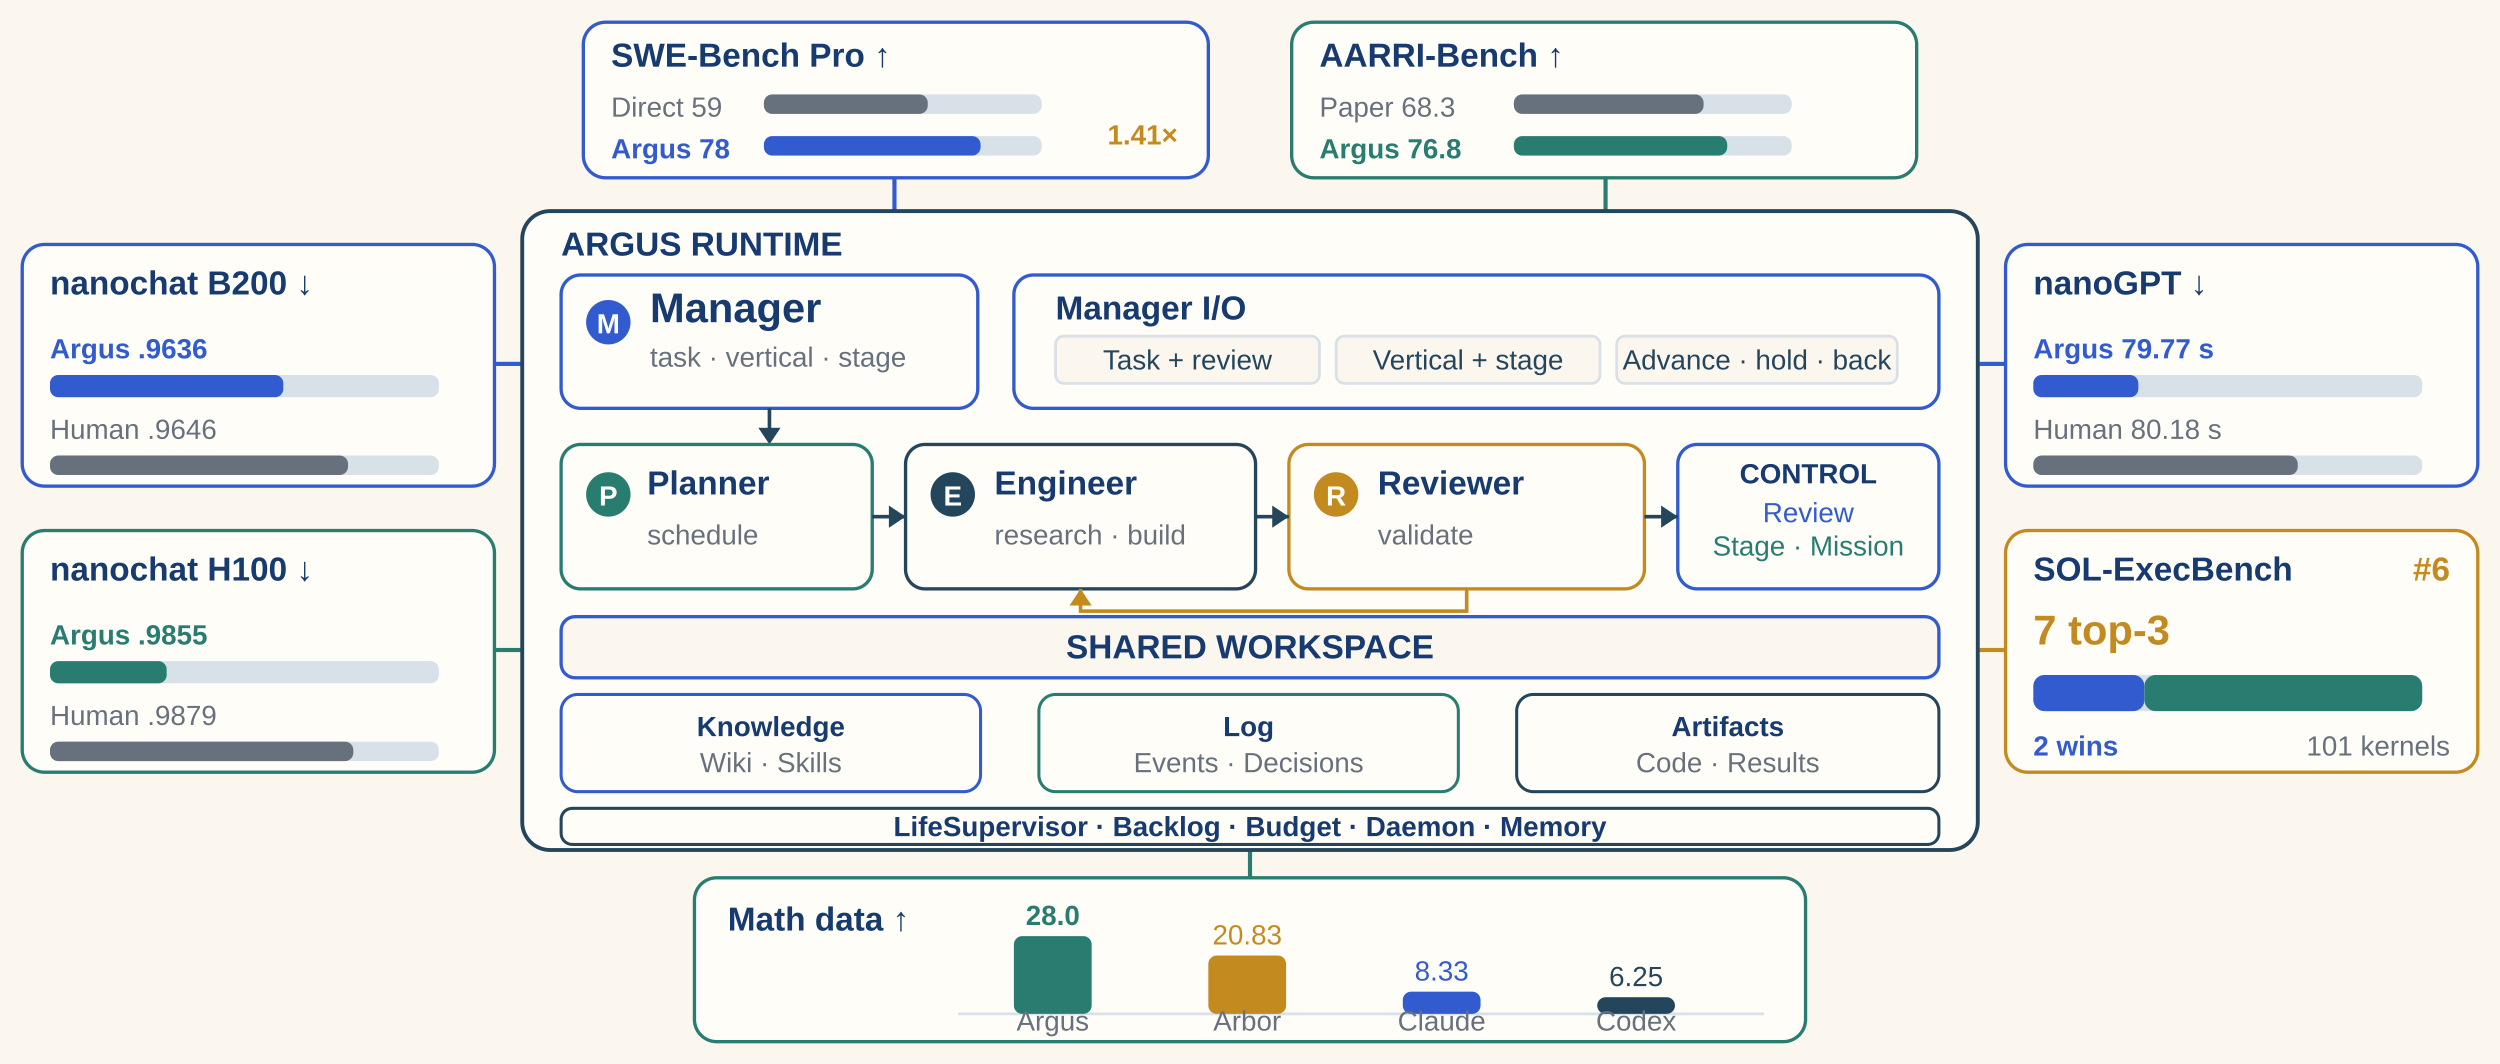
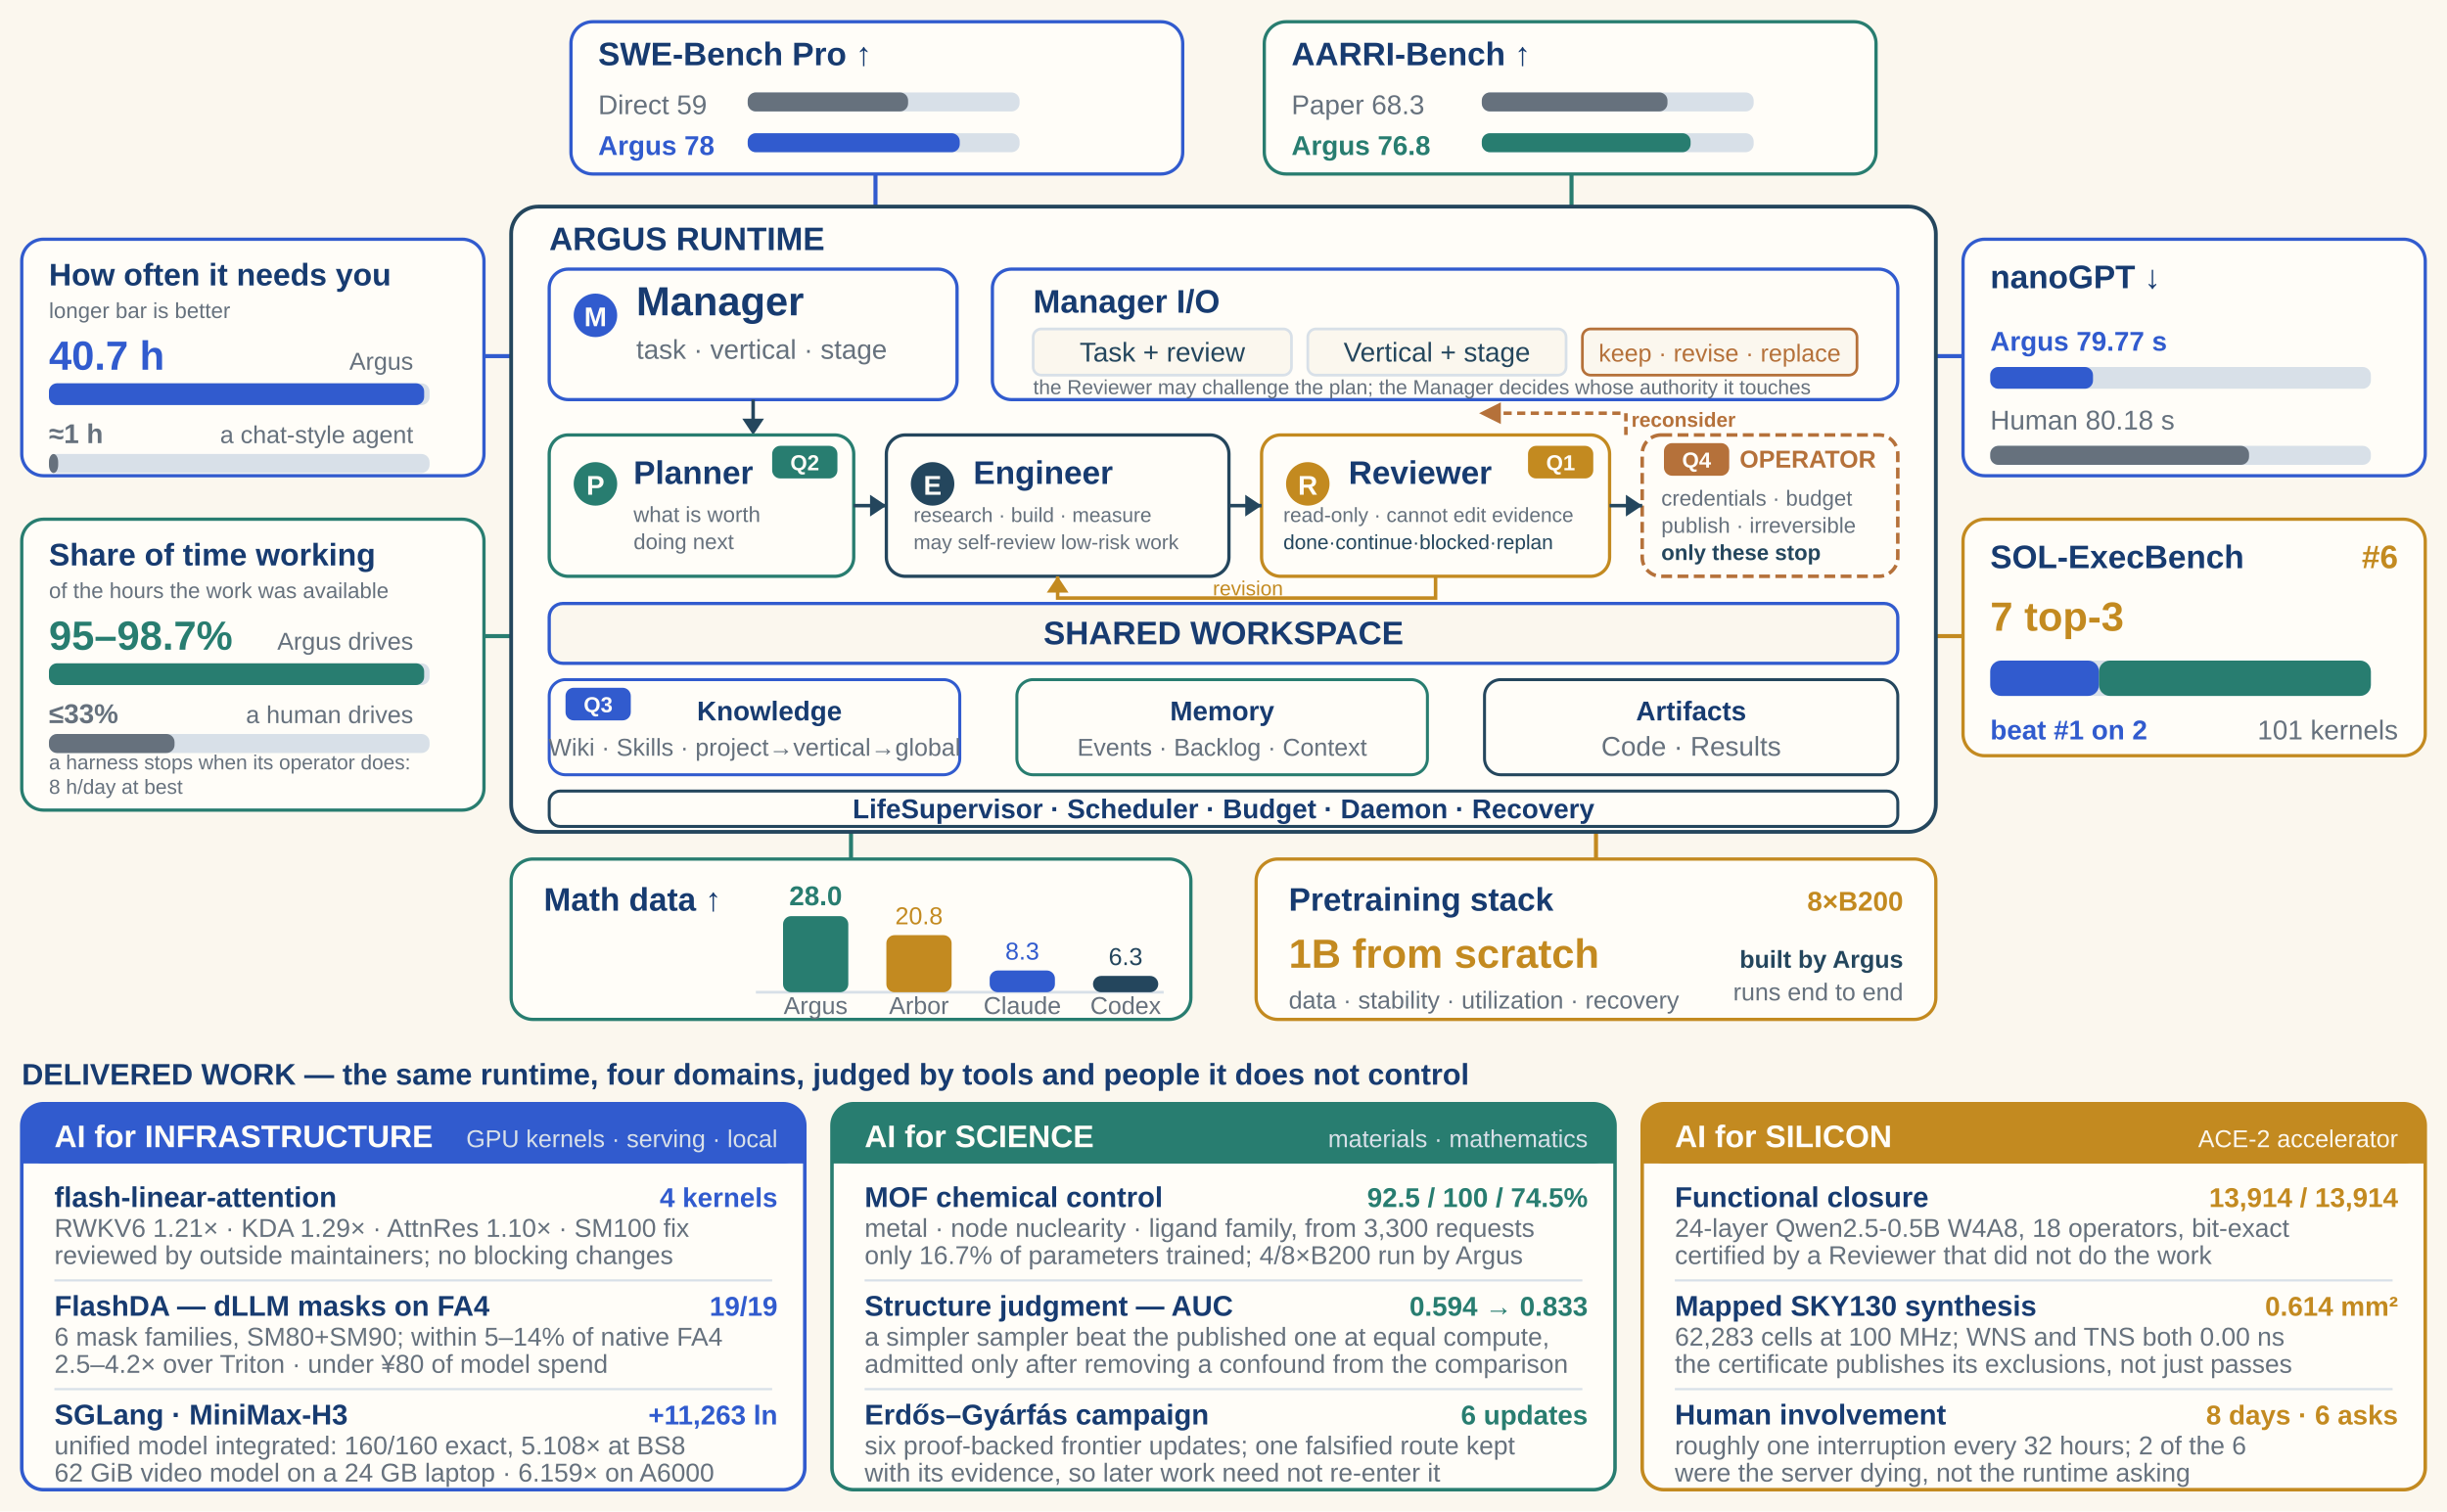
- <svg xmlns="http://www.w3.org/2000/svg" width="900" height="383" viewBox="0 0 900 383" data-pptx-page-role="content" font-family="Arial, Microsoft YaHei, sans-serif">
+ <svg xmlns="http://www.w3.org/2000/svg" width="900" height="556" viewBox="0 0 900 556" data-pptx-page-role="content" font-family="Arial, Microsoft YaHei, sans-serif">
  <g id="background" data-pptx-role="background" data-pptx-bounds="0 0 900 383">
-     <rect x="0" y="0" width="900" height="383" fill="#FBF7EE" />
+     <rect x="0" y="0" width="900" height="556" fill="#FBF7EE" />
  </g>
  <g id="result-connectors" data-pptx-role="decoration" data-pptx-bounds="8 8 884 367">
    <line x1="322" y1="64" x2="322" y2="82" stroke="#315BCE" stroke-width="1.5" />
    <line x1="578" y1="64" x2="578" y2="82" stroke="#287D70" stroke-width="1.5" />
    <line x1="178" y1="131" x2="198" y2="131" stroke="#315BCE" stroke-width="1.5" />
    <line x1="178" y1="234" x2="198" y2="234" stroke="#287D70" stroke-width="1.5" />
    <line x1="702" y1="131" x2="722" y2="131" stroke="#315BCE" stroke-width="1.5" />
    <line x1="702" y1="234" x2="722" y2="234" stroke="#C38A20" stroke-width="1.5" />
-     <line x1="450" y1="306" x2="450" y2="316" stroke="#287D70" stroke-width="1.5" />
+     <line x1="313" y1="306" x2="313" y2="316" stroke="#287D70" stroke-width="1.5" />
+     <line x1="587" y1="306" x2="587" y2="316" stroke="#C38A20" stroke-width="1.5" />
  </g>
  <g id="argus-framework" data-pptx-bounds="188 76 524 230">
    <rect x="188" y="76" width="524" height="230" rx="10" fill="#FFFDF8" stroke="#24465D" stroke-width="1.4" />
    <text x="202" y="92" font-size="12" font-weight="bold" fill="#173B70">ARGUS RUNTIME</text>
    <rect x="202" y="99" width="150" height="48" rx="7" fill="#FFFDF8" stroke="#315BCE" stroke-width="1.2" />
    <circle cx="219" cy="116" r="8" fill="#315BCE" />
    <text x="219" y="120" text-anchor="middle" font-size="10" font-weight="bold" fill="#FFFDF8">M</text>
    <text x="234" y="116" font-size="15" font-weight="bold" fill="#173B70">Manager</text>
    <text x="234" y="132" font-size="10" fill="#66717D">task · vertical · stage</text>
    <rect x="365" y="99" width="333" height="48" rx="7" fill="#FFFDF8" stroke="#315BCE" stroke-width="1.2" />
    <text x="380" y="115" font-size="12" font-weight="bold" fill="#173B70">Manager I/O</text>
    <rect x="380" y="121" width="95" height="17" rx="3" fill="#FBF7EE" stroke="#D8E0E8" stroke-width="1" />
    <rect x="481" y="121" width="95" height="17" rx="3" fill="#FBF7EE" stroke="#D8E0E8" stroke-width="1" />
-     <rect x="582" y="121" width="101" height="17" rx="3" fill="#FBF7EE" stroke="#D8E0E8" stroke-width="1" />
+     <rect x="582" y="121" width="101" height="17" rx="3" fill="#FBF7EE" stroke="#B5713A" stroke-width="1" />
    <text x="427.5" y="133" text-anchor="middle" font-size="10" fill="#24465D">Task + review</text>
    <text x="528.5" y="133" text-anchor="middle" font-size="10" fill="#24465D">Vertical + stage</text>
-     <text x="632.5" y="133" text-anchor="middle" font-size="10" fill="#24465D">Advance · hold · back</text>
+     <text x="632.5" y="133" text-anchor="middle" font-size="9" fill="#B5713A">keep · revise · replace</text>
+     <text x="380" y="145" font-size="7.5" fill="#66717D">the Reviewer may challenge the plan; the Manager decides whose authority it touches</text>
    <line x1="277" y1="147" x2="277" y2="157" stroke="#24465D" stroke-width="1.3" />
    <polygon points="277,160 273,154 281,154" fill="#24465D" />
    <rect x="202" y="160" width="112" height="52" rx="7" fill="#FFFDF8" stroke="#287D70" stroke-width="1.2" />
    <circle cx="219" cy="178" r="8" fill="#287D70" />
    <text x="219" y="182" text-anchor="middle" font-size="10" font-weight="bold" fill="#FFFDF8">P</text>
    <text x="233" y="178" font-size="12" font-weight="bold" fill="#173B70">Planner</text>
-     <text x="233" y="196" font-size="10" fill="#66717D">schedule</text>
+     <rect x="284" y="164" width="24" height="12" rx="3" fill="#287D70" />
+     <text x="296" y="173" text-anchor="middle" font-size="8" font-weight="bold" fill="#FFFDF8">Q2</text>
+     <text x="233" y="192" font-size="8" fill="#66717D">what is worth</text>
+     <text x="233" y="202" font-size="8" fill="#66717D">doing next</text>
    <rect x="326" y="160" width="126" height="52" rx="7" fill="#FFFDF8" stroke="#24465D" stroke-width="1.2" />
    <circle cx="343" cy="178" r="8" fill="#24465D" />
    <text x="343" y="182" text-anchor="middle" font-size="10" font-weight="bold" fill="#FFFDF8">E</text>
    <text x="358" y="178" font-size="12" font-weight="bold" fill="#173B70">Engineer</text>
-     <text x="358" y="196" font-size="10" fill="#66717D">research · build</text>
+     <text x="336" y="192" font-size="7.5" fill="#66717D">research · build · measure</text>
+     <text x="336" y="202" font-size="7.5" fill="#66717D">may self-review low-risk work</text>
    <rect x="464" y="160" width="128" height="52" rx="7" fill="#FFFDF8" stroke="#C38A20" stroke-width="1.2" />
    <circle cx="481" cy="178" r="8" fill="#C38A20" />
    <text x="481" y="182" text-anchor="middle" font-size="10" font-weight="bold" fill="#FFFDF8">R</text>
    <text x="496" y="178" font-size="12" font-weight="bold" fill="#173B70">Reviewer</text>
-     <text x="496" y="196" font-size="10" fill="#66717D">validate</text>
-     <rect x="604" y="160" width="94" height="52" rx="7" fill="#FFFDF8" stroke="#315BCE" stroke-width="1.2" />
-     <text x="651" y="174" text-anchor="middle" font-size="10" font-weight="bold" fill="#173B70">CONTROL</text>
-     <text x="651" y="188" text-anchor="middle" font-size="10" fill="#315BCE">Review</text>
-     <text x="651" y="200" text-anchor="middle" font-size="10" fill="#287D70">Stage · Mission</text>
+     <rect x="562" y="164" width="24" height="12" rx="3" fill="#C38A20" />
+     <text x="574" y="173" text-anchor="middle" font-size="8" font-weight="bold" fill="#FFFDF8">Q1</text>
+     <text x="472" y="192" font-size="7.5" fill="#66717D">read-only · cannot edit evidence</text>
+     <text x="472" y="202" font-size="7.5" fill="#24465D">done·continue·blocked·replan</text>
+     <rect x="604" y="160" width="94" height="52" rx="7" fill="#FFFDF8" stroke="#B5713A" stroke-width="1.3" stroke-dasharray="4 2" />
+     <rect x="612" y="163" width="24" height="12" rx="3" fill="#B5713A" />
+     <text x="624" y="172" text-anchor="middle" font-size="8" font-weight="bold" fill="#FFFDF8">Q4</text>
+     <text x="690" y="172" text-anchor="end" font-size="9" font-weight="bold" fill="#B5713A">OPERATOR</text>
+     <text x="611" y="186" font-size="8" fill="#66717D">credentials · budget</text>
+     <text x="611" y="196" font-size="8" fill="#66717D">publish · irreversible</text>
+     <text x="611" y="206" font-size="8" font-weight="bold" fill="#24465D">only these stop</text>
    <line x1="314" y1="186" x2="326" y2="186" stroke="#24465D" stroke-width="1.3" />
    <polygon points="326,186 320,182 320,190" fill="#24465D" />
    <line x1="452" y1="186" x2="464" y2="186" stroke="#24465D" stroke-width="1.3" />
    <polygon points="464,186 458,182 458,190" fill="#24465D" />
    <line x1="592" y1="186" x2="604" y2="186" stroke="#24465D" stroke-width="1.3" />
    <polygon points="604,186 598,182 598,190" fill="#24465D" />
    <path d="M528 212 V220 H389 V212" fill="none" stroke="#C38A20" stroke-width="1.3" />
    <polygon points="389,212 385,218 393,218" fill="#C38A20" />
+     <text x="459" y="219" text-anchor="middle" font-size="7.5" fill="#C38A20">revision</text>
+     <path d="M598 160 V152 H548" fill="none" stroke="#B5713A" stroke-width="1.3" stroke-dasharray="3 2" />
+     <polygon points="544,152 552,148 552,156" fill="#B5713A" />
+     <text x="600" y="157" font-size="7.5" font-weight="bold" fill="#B5713A">reconsider</text>
    <rect x="202" y="222" width="496" height="22" rx="5" fill="#FBF7EE" stroke="#315BCE" stroke-width="1.2" />
    <text x="450" y="237" text-anchor="middle" font-size="12" font-weight="bold" fill="#173B70">SHARED WORKSPACE</text>
    <rect x="202" y="250" width="151" height="35" rx="6" fill="#FFFDF8" stroke="#315BCE" stroke-width="1.1" />
    <rect x="374" y="250" width="151" height="35" rx="6" fill="#FFFDF8" stroke="#287D70" stroke-width="1.1" />
    <rect x="546" y="250" width="152" height="35" rx="6" fill="#FFFDF8" stroke="#24465D" stroke-width="1.1" />
-     <text x="277.5" y="265" text-anchor="middle" font-size="10" font-weight="bold" fill="#173B70">Knowledge</text>
-     <text x="277.5" y="278" text-anchor="middle" font-size="10" fill="#66717D">Wiki · Skills</text>
-     <text x="449.5" y="265" text-anchor="middle" font-size="10" font-weight="bold" fill="#173B70">Log</text>
-     <text x="449.5" y="278" text-anchor="middle" font-size="10" fill="#66717D">Events · Decisions</text>
+     <rect x="208" y="253" width="24" height="12" rx="3" fill="#315BCE" />
+     <text x="220" y="262" text-anchor="middle" font-size="8" font-weight="bold" fill="#FFFDF8">Q3</text>
+     <text x="283" y="265" text-anchor="middle" font-size="10" font-weight="bold" fill="#173B70">Knowledge</text>
+     <text x="277.5" y="278" text-anchor="middle" font-size="9" fill="#66717D">Wiki · Skills · project→vertical→global</text>
+     <text x="449.5" y="265" text-anchor="middle" font-size="10" font-weight="bold" fill="#173B70">Memory</text>
+     <text x="449.5" y="278" text-anchor="middle" font-size="9" fill="#66717D">Events · Backlog · Context</text>
    <text x="622" y="265" text-anchor="middle" font-size="10" font-weight="bold" fill="#173B70">Artifacts</text>
    <text x="622" y="278" text-anchor="middle" font-size="10" fill="#66717D">Code · Results</text>
    <rect x="202" y="291" width="496" height="13" rx="4" fill="#FFFDF8" stroke="#24465D" stroke-width="1.1" />
-     <text x="450" y="301" text-anchor="middle" font-size="10" font-weight="bold" fill="#173B70">LifeSupervisor · Backlog · Budget · Daemon · Memory</text>
+     <text x="450" y="301" text-anchor="middle" font-size="10" font-weight="bold" fill="#173B70">LifeSupervisor · Scheduler · Budget · Daemon · Recovery</text>
  </g>
  <g id="results" data-pptx-bounds="8 8 884 367">
    <g id="chartArea" data-pptx-bounds="8 8 884 367">
      <g id="result-swe" data-pptx-bounds="210 8 225 56">
        <rect x="210" y="8" width="225" height="56" rx="8" fill="#FFFDF8" stroke="#315BCE" stroke-width="1.2" />
        <text x="220" y="24" font-size="12" font-weight="bold" fill="#173B70">SWE-Bench Pro ↑</text>
        <text x="220" y="42" font-size="10" fill="#66717D">Direct 59</text>
        <rect x="275" y="34" width="100" height="7" rx="3" fill="#D8E0E8" />
        <rect x="275" y="34" width="59" height="7" rx="3" fill="#66717D" />
        <text x="220" y="57" font-size="10" font-weight="bold" fill="#315BCE">Argus 78</text>
        <rect x="275" y="49" width="100" height="7" rx="3" fill="#D8E0E8" />
        <rect x="275" y="49" width="78" height="7" rx="3" fill="#315BCE" />
-         <text x="424" y="52" text-anchor="end" font-size="10" font-weight="bold" fill="#C38A20">1.41×</text>
      </g>
      <g id="result-aarri" data-pptx-bounds="465 8 225 56">
        <rect x="465" y="8" width="225" height="56" rx="8" fill="#FFFDF8" stroke="#287D70" stroke-width="1.2" />
        <text x="475" y="24" font-size="12" font-weight="bold" fill="#173B70">AARRI-Bench ↑</text>
        <text x="475" y="42" font-size="10" fill="#66717D">Paper 68.3</text>
        <rect x="545" y="34" width="100" height="7" rx="3" fill="#D8E0E8" />
        <rect x="545" y="34" width="68.3" height="7" rx="3" fill="#66717D" />
        <text x="475" y="57" font-size="10" font-weight="bold" fill="#287D70">Argus 76.8</text>
        <rect x="545" y="49" width="100" height="7" rx="3" fill="#D8E0E8" />
        <rect x="545" y="49" width="76.8" height="7" rx="3" fill="#287D70" />
      </g>
-       <g id="result-b200" data-pptx-bounds="8 88 170 87">
+       <g id="result-interrupt" data-pptx-bounds="8 88 170 87">
        <rect x="8" y="88" width="170" height="87" rx="8" fill="#FFFDF8" stroke="#315BCE" stroke-width="1.2" />
-         <text x="18" y="106" font-size="12" font-weight="bold" fill="#173B70">nanochat B200 ↓</text>
-         <text x="18" y="129" font-size="10" font-weight="bold" fill="#315BCE">Argus .9636</text>
-         <rect x="18" y="135" width="140" height="8" rx="3" fill="#D8E0E8" />
-         <rect x="18" y="135" width="84" height="8" rx="3" fill="#315BCE" />
-         <text x="18" y="158" font-size="10" fill="#66717D">Human .9646</text>
-         <rect x="18" y="164" width="140" height="7" rx="3" fill="#D8E0E8" />
-         <rect x="18" y="164" width="107.3" height="7" rx="3" fill="#66717D" />
-       </g>
-       <g id="result-h100" data-pptx-bounds="8 191 170 87">
-         <rect x="8" y="191" width="170" height="87" rx="8" fill="#FFFDF8" stroke="#287D70" stroke-width="1.2" />
-         <text x="18" y="209" font-size="12" font-weight="bold" fill="#173B70">nanochat H100 ↓</text>
-         <text x="18" y="232" font-size="10" font-weight="bold" fill="#287D70">Argus .9855</text>
-         <rect x="18" y="238" width="140" height="8" rx="3" fill="#D8E0E8" />
-         <rect x="18" y="238" width="42" height="8" rx="3" fill="#287D70" />
-         <text x="18" y="261" font-size="10" fill="#66717D">Human .9879</text>
-         <rect x="18" y="267" width="140" height="7" rx="3" fill="#D8E0E8" />
-         <rect x="18" y="267" width="109.2" height="7" rx="3" fill="#66717D" />
+         <text x="18" y="105" font-size="11.5" font-weight="bold" fill="#173B70">How often it needs you</text>
+         <text x="18" y="117" font-size="8" fill="#66717D">longer bar is better</text>
+         <text x="18" y="136" font-size="15" font-weight="bold" fill="#315BCE">40.7 h</text>
+         <text x="152" y="136" text-anchor="end" font-size="9" fill="#66717D">Argus</text>
+         <rect x="18" y="141" width="140" height="8" rx="3" fill="#D8E0E8" />
+         <rect x="18" y="141" width="138" height="8" rx="3" fill="#315BCE" />
+         <text x="18" y="163" font-size="10" font-weight="bold" fill="#66717D">≈1 h</text>
+         <text x="152" y="163" text-anchor="end" font-size="9" fill="#66717D">a chat-style agent</text>
+         <rect x="18" y="167" width="140" height="7" rx="3" fill="#D8E0E8" />
+         <rect x="18" y="167" width="3.4" height="7" rx="3" fill="#66717D" />
+       </g>
+       <g id="result-duty" data-pptx-bounds="8 191 170 87">
+         <rect x="8" y="191" width="170" height="107" rx="8" fill="#FFFDF8" stroke="#287D70" stroke-width="1.2" />
+         <text x="18" y="208" font-size="11.5" font-weight="bold" fill="#173B70">Share of time working</text>
+         <text x="18" y="220" font-size="8" fill="#66717D">of the hours the work was available</text>
+         <text x="18" y="239" font-size="15" font-weight="bold" fill="#287D70">95–98.7%</text>
+         <text x="152" y="239" text-anchor="end" font-size="9" fill="#66717D">Argus drives</text>
+         <rect x="18" y="244" width="140" height="8" rx="3" fill="#D8E0E8" />
+         <rect x="18" y="244" width="138" height="8" rx="3" fill="#287D70" />
+         <text x="18" y="266" font-size="10" font-weight="bold" fill="#66717D">≤33%</text>
+         <text x="152" y="266" text-anchor="end" font-size="9" fill="#66717D">a human drives</text>
+         <rect x="18" y="270" width="140" height="7" rx="3" fill="#D8E0E8" />
+         <rect x="18" y="270" width="46.2" height="7" rx="3" fill="#66717D" />
+         <text x="18" y="283" font-size="7.5" fill="#66717D">a harness stops when its operator does:</text>
+         <text x="18" y="292" font-size="7.5" fill="#66717D">8 h/day at best</text>
      </g>
      <g id="result-nanogpt" data-pptx-bounds="722 88 170 87">
        <rect x="722" y="88" width="170" height="87" rx="8" fill="#FFFDF8" stroke="#315BCE" stroke-width="1.2" />
        <text x="732" y="106" font-size="12" font-weight="bold" fill="#173B70">nanoGPT ↓</text>
        <text x="732" y="129" font-size="10" font-weight="bold" fill="#315BCE">Argus 79.77 s</text>
        <rect x="732" y="135" width="140" height="8" rx="3" fill="#D8E0E8" />
        <rect x="732" y="135" width="37.8" height="8" rx="3" fill="#315BCE" />
        <text x="732" y="158" font-size="10" fill="#66717D">Human 80.18 s</text>
        <rect x="732" y="164" width="140" height="7" rx="3" fill="#D8E0E8" />
        <rect x="732" y="164" width="95.2" height="7" rx="3" fill="#66717D" />
      </g>
      <g id="result-sol" data-pptx-bounds="722 191 170 87">
        <rect x="722" y="191" width="170" height="87" rx="8" fill="#FFFDF8" stroke="#C38A20" stroke-width="1.2" />
        <text x="732" y="209" font-size="12" font-weight="bold" fill="#173B70">SOL-ExecBench</text>
        <text x="882" y="209" text-anchor="end" font-size="12" font-weight="bold" fill="#C38A20">#6</text>
        <text x="732" y="232" font-size="15" font-weight="bold" fill="#C38A20">7 top-3</text>
        <rect x="732" y="243" width="140" height="13" rx="4" fill="#D8E0E8" />
        <rect x="732" y="243" width="40" height="13" rx="4" fill="#315BCE" />
        <rect x="772" y="243" width="100" height="13" rx="4" fill="#287D70" />
-         <text x="732" y="272" font-size="10" font-weight="bold" fill="#315BCE">2 wins</text>
+         <text x="732" y="272" font-size="10" font-weight="bold" fill="#315BCE">beat #1 on 2</text>
        <text x="882" y="272" text-anchor="end" font-size="10" fill="#66717D">101 kernels</text>
      </g>
-       <g id="result-math" data-pptx-bounds="250 316 400 59">
-         <rect x="250" y="316" width="400" height="59" rx="8" fill="#FFFDF8" stroke="#287D70" stroke-width="1.2" />
-         <text x="262" y="335" font-size="12" font-weight="bold" fill="#173B70">Math data ↑</text>
-         <line x1="345" y1="365" x2="635" y2="365" stroke="#D8E0E8" stroke-width="1" />
-         <rect x="365" y="337" width="28" height="28" rx="3" fill="#287D70" />
-         <rect x="435" y="344" width="28" height="21" rx="3" fill="#C38A20" />
-         <rect x="505" y="357" width="28" height="8" rx="3" fill="#315BCE" />
-         <rect x="575" y="359" width="28" height="6" rx="3" fill="#24465D" />
-         <text x="379" y="333" text-anchor="middle" font-size="10" font-weight="bold" fill="#287D70">28.0</text>
-         <text x="449" y="340" text-anchor="middle" font-size="10" fill="#C38A20">20.83</text>
-         <text x="519" y="353" text-anchor="middle" font-size="10" fill="#315BCE">8.33</text>
-         <text x="589" y="355" text-anchor="middle" font-size="10" fill="#24465D">6.25</text>
-         <text x="379" y="371" text-anchor="middle" font-size="10" fill="#66717D">Argus</text>
-         <text x="449" y="371" text-anchor="middle" font-size="10" fill="#66717D">Arbor</text>
-         <text x="519" y="371" text-anchor="middle" font-size="10" fill="#66717D">Claude</text>
-         <text x="589" y="371" text-anchor="middle" font-size="10" fill="#66717D">Codex</text>
+       <g id="result-math" data-pptx-bounds="188 316 250 59">
+         <rect x="188" y="316" width="250" height="59" rx="8" fill="#FFFDF8" stroke="#287D70" stroke-width="1.2" />
+         <text x="200" y="335" font-size="12" font-weight="bold" fill="#173B70">Math data ↑</text>
+         <line x1="278" y1="365" x2="428" y2="365" stroke="#D8E0E8" stroke-width="1" />
+         <rect x="288" y="337" width="24" height="28" rx="3" fill="#287D70" />
+         <rect x="326" y="344" width="24" height="21" rx="3" fill="#C38A20" />
+         <rect x="364" y="357" width="24" height="8" rx="3" fill="#315BCE" />
+         <rect x="402" y="359" width="24" height="6" rx="3" fill="#24465D" />
+         <text x="300" y="333" text-anchor="middle" font-size="10" font-weight="bold" fill="#287D70">28.0</text>
+         <text x="338" y="340" text-anchor="middle" font-size="9" fill="#C38A20">20.8</text>
+         <text x="376" y="353" text-anchor="middle" font-size="9" fill="#315BCE">8.3</text>
+         <text x="414" y="355" text-anchor="middle" font-size="9" fill="#24465D">6.3</text>
+         <text x="300" y="373" text-anchor="middle" font-size="9" fill="#66717D">Argus</text>
+         <text x="338" y="373" text-anchor="middle" font-size="9" fill="#66717D">Arbor</text>
+         <text x="376" y="373" text-anchor="middle" font-size="9" fill="#66717D">Claude</text>
+         <text x="414" y="373" text-anchor="middle" font-size="9" fill="#66717D">Codex</text>
+       </g>
+       <g id="result-pretrain" data-pptx-bounds="462 316 250 59">
+         <rect x="462" y="316" width="250" height="59" rx="8" fill="#FFFDF8" stroke="#C38A20" stroke-width="1.2" />
+         <text x="474" y="335" font-size="12" font-weight="bold" fill="#173B70">Pretraining stack</text>
+         <text x="700" y="335" text-anchor="end" font-size="10" font-weight="bold" fill="#C38A20">8×B200</text>
+         <text x="474" y="356" font-size="15" font-weight="bold" fill="#C38A20">1B from scratch</text>
+         <text x="474" y="371" font-size="9" fill="#66717D">data · stability · utilization · recovery</text>
+         <text x="700" y="356" text-anchor="end" font-size="9" font-weight="bold" fill="#24465D">built by Argus</text>
+         <text x="700" y="368" text-anchor="end" font-size="9" fill="#66717D">runs end to end</text>
      </g>
    </g>
+     <g id="delivery-band" data-pptx-role="content" data-pptx-bounds="8 388 884 160">
+       <text x="8" y="399" font-size="11" font-weight="bold" fill="#173B70">DELIVERED WORK — the same runtime, four domains, judged by tools and people it does not control</text>
+       <rect x="8" y="406" width="288" height="142" rx="8" fill="#FFFDF8" stroke="#315BCE" stroke-width="1.3" />
+       <rect x="8" y="406" width="288" height="22" rx="8" fill="#315BCE" />
+       <rect x="8" y="420" width="288" height="8" fill="#315BCE" />
+       <text x="20" y="422" font-size="11.5" font-weight="bold" fill="#FFFDF8">AI for INFRASTRUCTURE</text>
+       <text x="286" y="422" text-anchor="end" font-size="9" fill="#D8E0E8">GPU kernels · serving · local</text>
+       <text x="20" y="444" font-size="10.5" font-weight="bold" fill="#173B70">flash-linear-attention</text>
+       <text x="286" y="444" text-anchor="end" font-size="10" font-weight="bold" fill="#315BCE">4 kernels</text>
+       <text x="20" y="455" font-size="9.5" fill="#66717D">RWKV6 1.21× · KDA 1.29× · AttnRes 1.10× · SM100 fix</text>
+       <text x="20" y="465" font-size="9.5" fill="#66717D">reviewed by outside maintainers; no blocking changes</text>
+       <line x1="20" y1="471" x2="284" y2="471" stroke="#D8E0E8" stroke-width="0.8" />
+       <text x="20" y="484" font-size="10.5" font-weight="bold" fill="#173B70">FlashDA — dLLM masks on FA4</text>
+       <text x="286" y="484" text-anchor="end" font-size="10" font-weight="bold" fill="#315BCE">19/19</text>
+       <text x="20" y="495" font-size="9.5" fill="#66717D">6 mask families, SM80+SM90; within 5–14% of native FA4</text>
+       <text x="20" y="505" font-size="9.5" fill="#66717D">2.5–4.2× over Triton · under ¥80 of model spend</text>
+       <line x1="20" y1="511" x2="284" y2="511" stroke="#D8E0E8" stroke-width="0.8" />
+       <text x="20" y="524" font-size="10.5" font-weight="bold" fill="#173B70">SGLang · MiniMax-H3</text>
+       <text x="286" y="524" text-anchor="end" font-size="10" font-weight="bold" fill="#315BCE">+11,263 ln</text>
+       <text x="20" y="535" font-size="9.5" fill="#66717D">unified model integrated: 160/160 exact, 5.108× at BS8</text>
+       <text x="20" y="545" font-size="9.5" fill="#66717D">62 GiB video model on a 24 GB laptop · 6.159× on A6000</text>
+       <rect x="306" y="406" width="288" height="142" rx="8" fill="#FFFDF8" stroke="#287D70" stroke-width="1.3" />
+       <rect x="306" y="406" width="288" height="22" rx="8" fill="#287D70" />
+       <rect x="306" y="420" width="288" height="8" fill="#287D70" />
+       <text x="318" y="422" font-size="11.5" font-weight="bold" fill="#FFFDF8">AI for SCIENCE</text>
+       <text x="584" y="422" text-anchor="end" font-size="9" fill="#D8E0E8">materials · mathematics</text>
+       <text x="318" y="444" font-size="10.5" font-weight="bold" fill="#173B70">MOF chemical control</text>
+       <text x="584" y="444" text-anchor="end" font-size="10" font-weight="bold" fill="#287D70">92.5 / 100 / 74.5%</text>
+       <text x="318" y="455" font-size="9.5" fill="#66717D">metal · node nuclearity · ligand family, from 3,300 requests</text>
+       <text x="318" y="465" font-size="9.5" fill="#66717D">only 16.7% of parameters trained; 4/8×B200 run by Argus</text>
+       <line x1="318" y1="471" x2="582" y2="471" stroke="#D8E0E8" stroke-width="0.8" />
+       <text x="318" y="484" font-size="10.5" font-weight="bold" fill="#173B70">Structure judgment — AUC</text>
+       <text x="584" y="484" text-anchor="end" font-size="10" font-weight="bold" fill="#287D70">0.594 → 0.833</text>
+       <text x="318" y="495" font-size="9.5" fill="#66717D">a simpler sampler beat the published one at equal compute,</text>
+       <text x="318" y="505" font-size="9.5" fill="#66717D">admitted only after removing a confound from the comparison</text>
+       <line x1="318" y1="511" x2="582" y2="511" stroke="#D8E0E8" stroke-width="0.8" />
+       <text x="318" y="524" font-size="10.5" font-weight="bold" fill="#173B70">Erdős–Gyárfás campaign</text>
+       <text x="584" y="524" text-anchor="end" font-size="10" font-weight="bold" fill="#287D70">6 updates</text>
+       <text x="318" y="535" font-size="9.5" fill="#66717D">six proof-backed frontier updates; one falsified route kept</text>
+       <text x="318" y="545" font-size="9.5" fill="#66717D">with its evidence, so later work need not re-enter it</text>
+       <rect x="604" y="406" width="288" height="142" rx="8" fill="#FFFDF8" stroke="#C38A20" stroke-width="1.3" />
+       <rect x="604" y="406" width="288" height="22" rx="8" fill="#C38A20" />
+       <rect x="604" y="420" width="288" height="8" fill="#C38A20" />
+       <text x="616" y="422" font-size="11.5" font-weight="bold" fill="#FFFDF8">AI for SILICON</text>
+       <text x="882" y="422" text-anchor="end" font-size="9" fill="#FBF7EE">ACE-2 accelerator</text>
+       <text x="616" y="444" font-size="10.5" font-weight="bold" fill="#173B70">Functional closure</text>
+       <text x="882" y="444" text-anchor="end" font-size="10" font-weight="bold" fill="#C38A20">13,914 / 13,914</text>
+       <text x="616" y="455" font-size="9.5" fill="#66717D">24-layer Qwen2.5-0.5B W4A8, 18 operators, bit-exact</text>
+       <text x="616" y="465" font-size="9.5" fill="#66717D">certified by a Reviewer that did not do the work</text>
+       <line x1="616" y1="471" x2="880" y2="471" stroke="#D8E0E8" stroke-width="0.8" />
+       <text x="616" y="484" font-size="10.5" font-weight="bold" fill="#173B70">Mapped SKY130 synthesis</text>
+       <text x="882" y="484" text-anchor="end" font-size="10" font-weight="bold" fill="#C38A20">0.614 mm²</text>
+       <text x="616" y="495" font-size="9.5" fill="#66717D">62,283 cells at 100 MHz; WNS and TNS both 0.00 ns</text>
+       <text x="616" y="505" font-size="9.5" fill="#66717D">the certificate publishes its exclusions, not just passes</text>
+       <line x1="616" y1="511" x2="880" y2="511" stroke="#D8E0E8" stroke-width="0.8" />
+       <text x="616" y="524" font-size="10.5" font-weight="bold" fill="#173B70">Human involvement</text>
+       <text x="882" y="524" text-anchor="end" font-size="10" font-weight="bold" fill="#C38A20">8 days · 6 asks</text>
+       <text x="616" y="535" font-size="9.5" fill="#66717D">roughly one interruption every 32 hours; 2 of the 6</text>
+       <text x="616" y="545" font-size="9.5" fill="#66717D">were the server dying, not the runtime asking</text>
+     </g>
  </g>
</svg>
